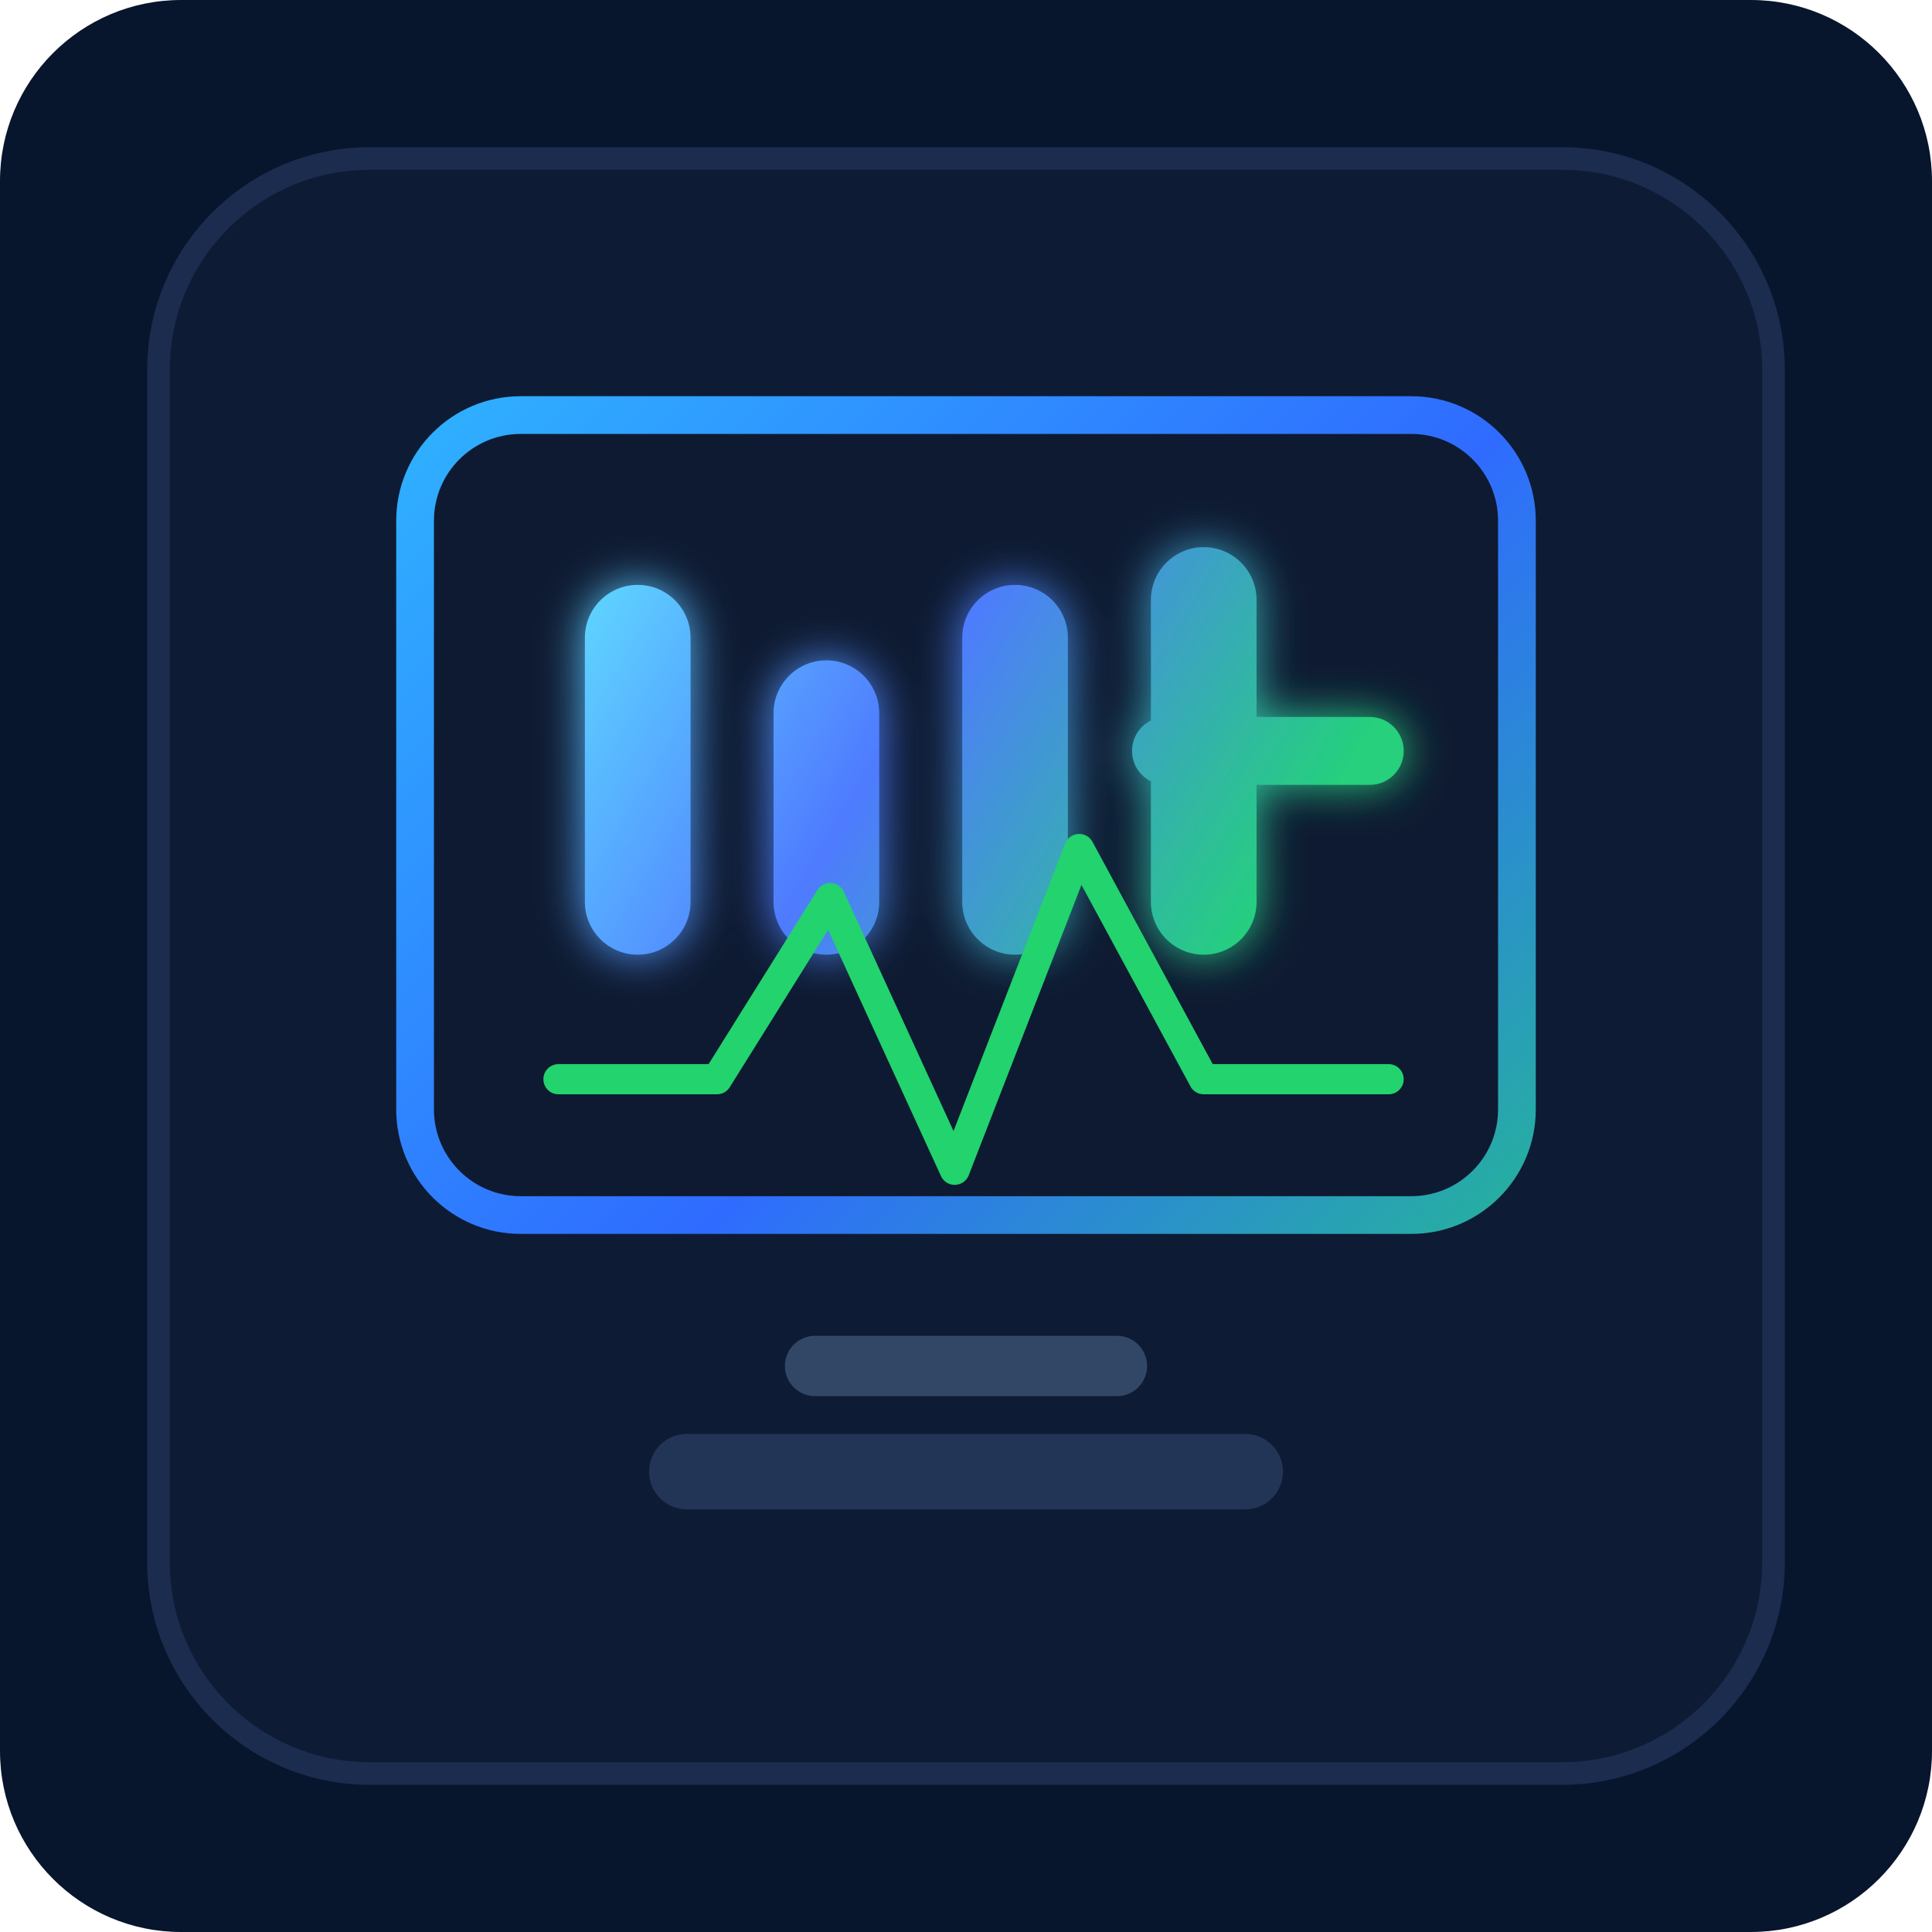
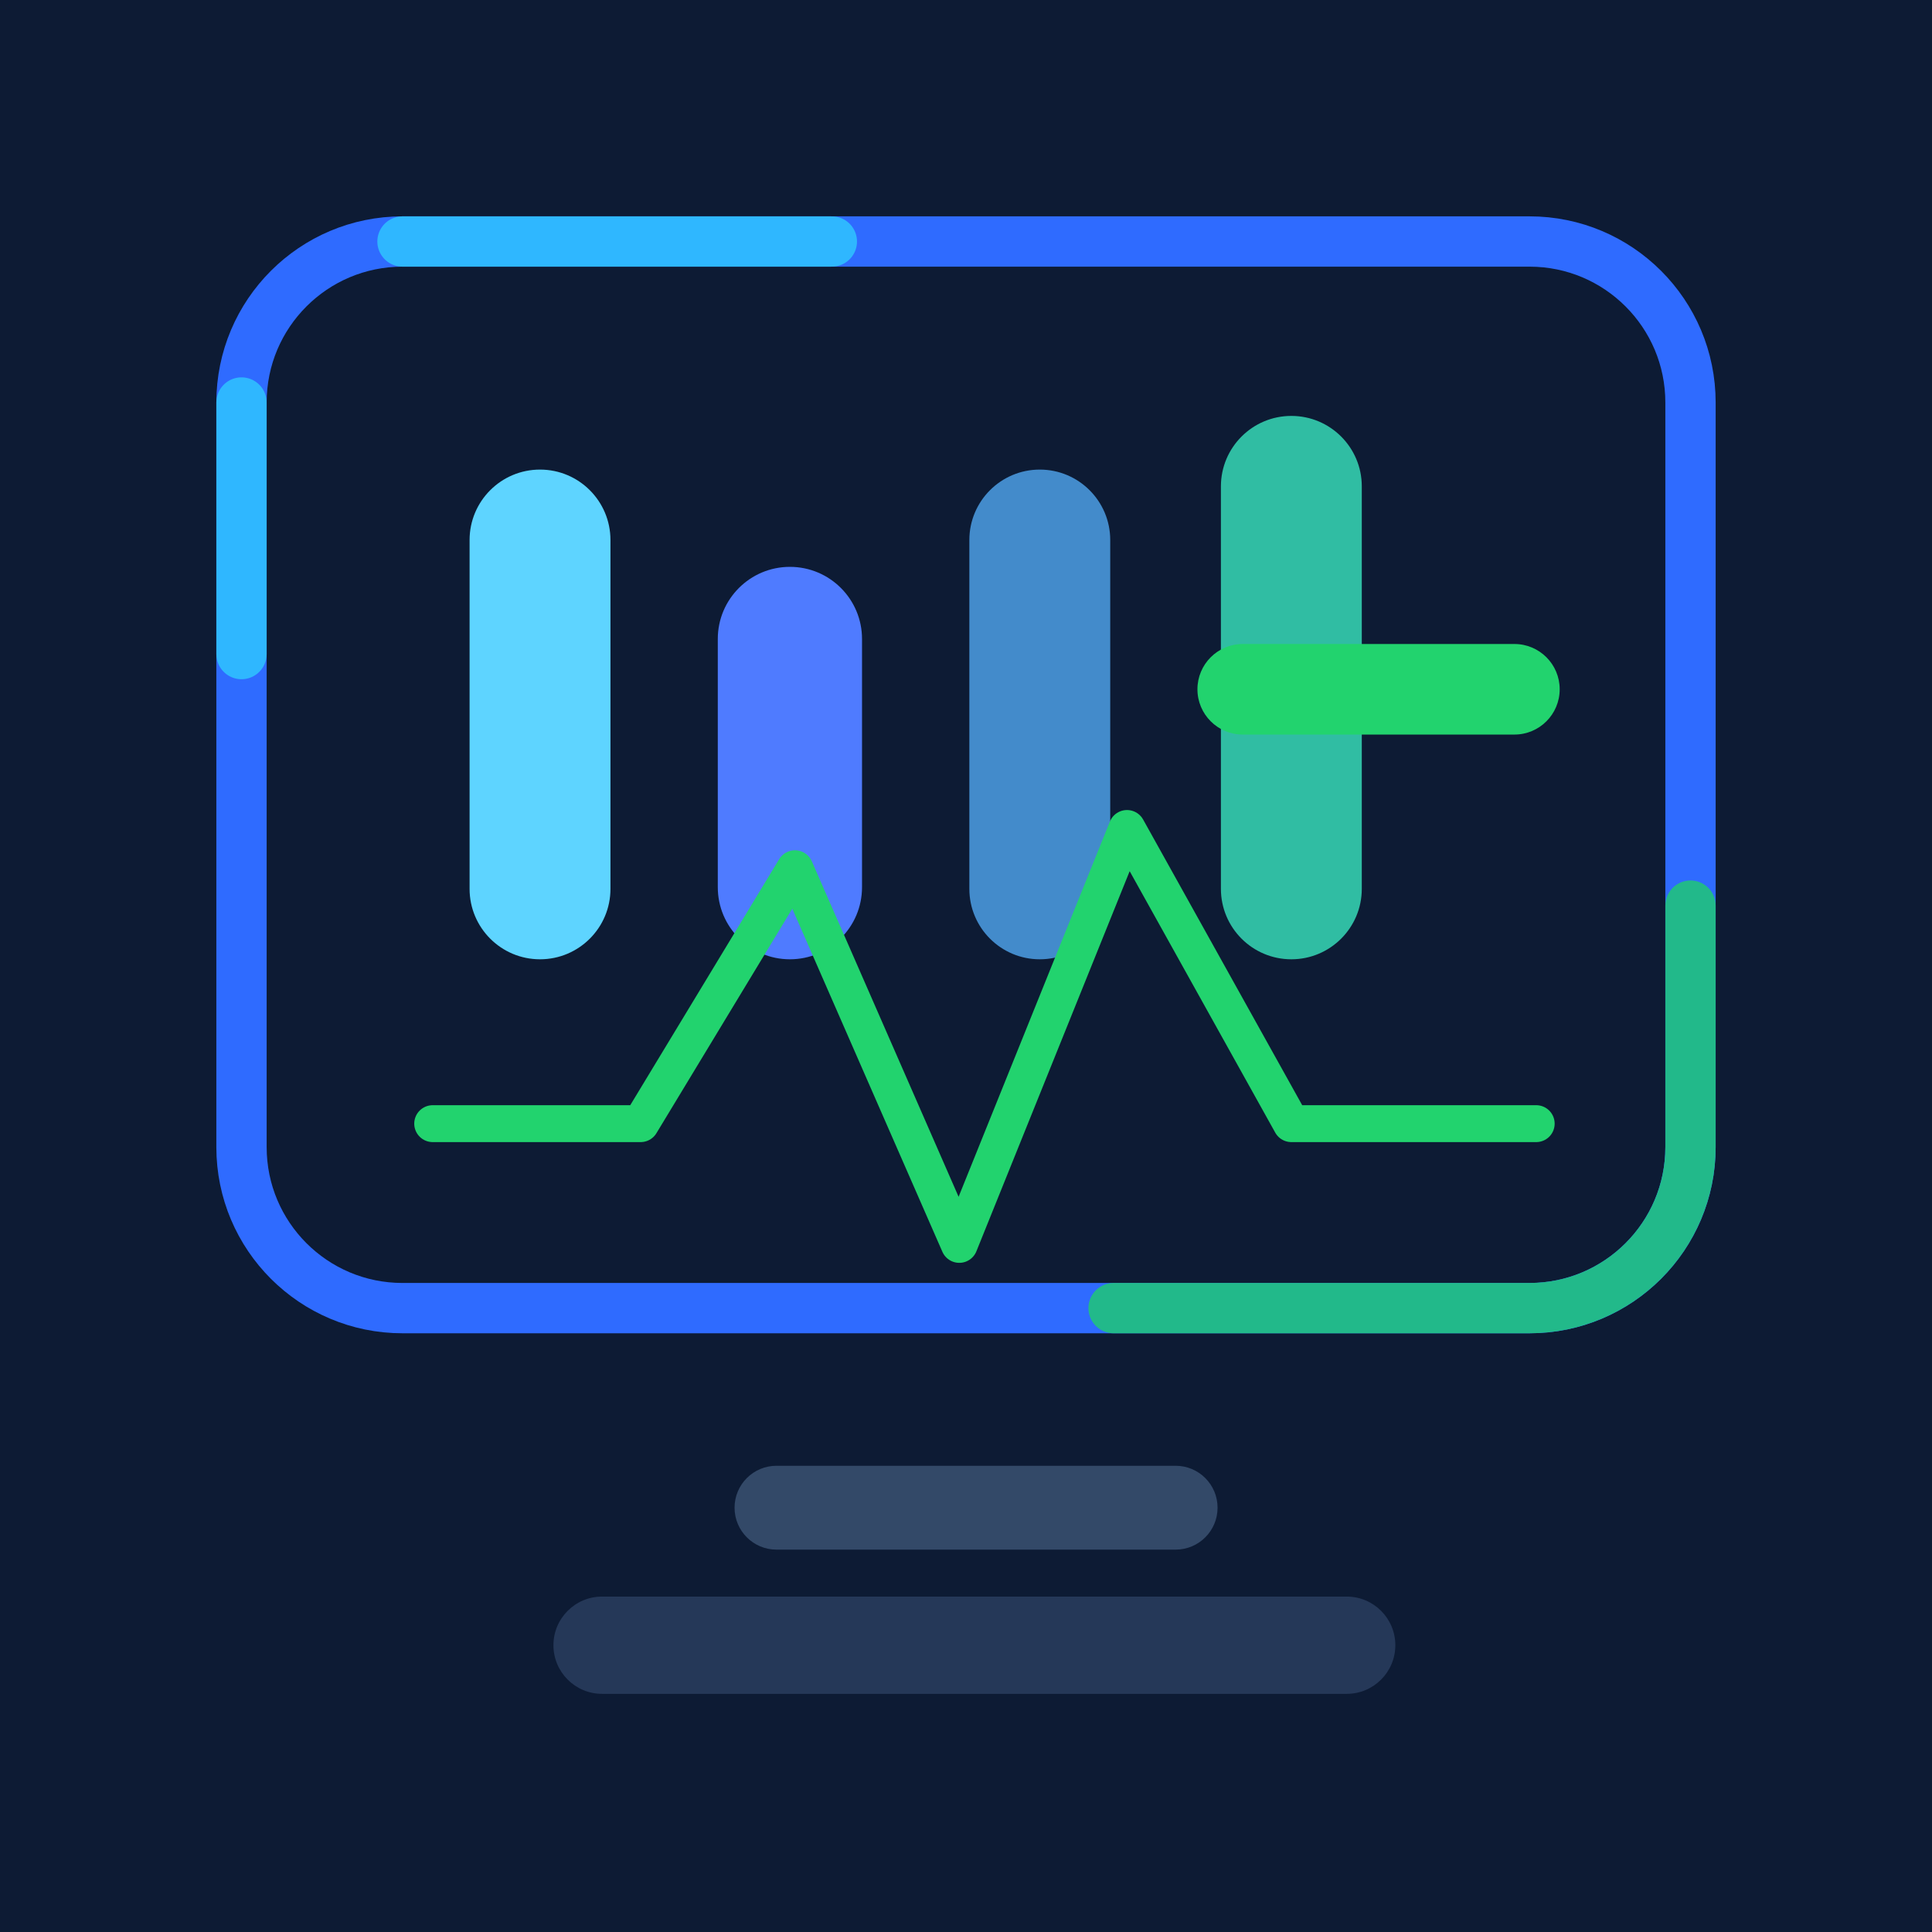
- <svg xmlns="http://www.w3.org/2000/svg" width="512" height="512" viewBox="0 0 512 512" fill="none">
-   <defs>
-     <linearGradient id="gradBorder" x1="96" y1="96" x2="416" y2="416" gradientUnits="userSpaceOnUse">
-       <stop stop-color="#2FB7FF" />
-       <stop offset="0.5" stop-color="#2F6BFF" />
-       <stop offset="1" stop-color="#22D36E" />
-     </linearGradient>
-     <linearGradient id="gradBars" x1="160" y1="150" x2="330" y2="250" gradientUnits="userSpaceOnUse">
-       <stop stop-color="#5ED4FF" />
-       <stop offset="0.45" stop-color="#4F7BFF" />
-       <stop offset="1" stop-color="#25D07D" />
-     </linearGradient>
-     <filter id="glow" x="-30%" y="-30%" width="160%" height="160%">
-       <feGaussianBlur stdDeviation="6" result="blur" />
-       <feMerge>
-         <feMergeNode in="blur" />
-         <feMergeNode in="SourceGraphic" />
-       </feMerge>
-     </filter>
-   </defs>
-   <rect width="512" height="512" rx="48" fill="#07152D" />
-   <rect x="42" y="42" width="428" height="428" rx="56" fill="#0D1B34" stroke="#1B2C4F" stroke-width="6" />
-   <rect x="110" y="110" width="292" height="212" rx="28" fill="#0E1A31" stroke="url(#gradBorder)" stroke-width="10" />
-   <g filter="url(#glow)">
-     <rect x="155" y="155" width="28" height="98" rx="14" fill="url(#gradBars)" />
-     <rect x="205" y="175" width="28" height="78" rx="14" fill="url(#gradBars)" />
-     <rect x="255" y="155" width="28" height="98" rx="14" fill="url(#gradBars)" />
-     <rect x="305" y="145" width="28" height="108" rx="14" fill="url(#gradBars)" />
-     <rect x="300" y="190" width="72" height="18" rx="9" fill="url(#gradBars)" />
-   </g>
-   <path d="M148 286H190L220 238L253 310L286 225L319 286H368" stroke="#22D36E" stroke-width="8" stroke-linecap="round" stroke-linejoin="round" />
-   <rect x="208" y="354" width="96" height="16" rx="8" fill="#324766" />
-   <rect x="172" y="380" width="168" height="20" rx="10" fill="#223556" />
+ <svg xmlns="http://www.w3.org/2000/svg" width="576" height="576" viewBox="0 0 576 576" fill="none">
+   <rect width="576" height="576" fill="#0D1B34" />
+   <rect x="72" y="72" width="432" height="318" rx="48" fill="#0D1B34" stroke="#2F6BFF" stroke-width="15" />
+   <path d="M120 72H248M72 120V195" stroke="#2FB7FF" stroke-width="15" stroke-linecap="round" />
+   <path d="M504 270V342C504 368.5 482.5 390 456 390H332" stroke="#22B98A" stroke-width="15" stroke-linecap="round" />
+   <rect x="140" y="140" width="42" height="146" rx="21" fill="#5ED4FF" />
+   <rect x="214" y="169" width="43" height="117" rx="21.5" fill="#4F7BFF" />
+   <rect x="289" y="140" width="42" height="146" rx="21" fill="#438BCB" />
+   <rect x="364" y="124" width="42" height="162" rx="21" fill="#30BDA3" />
+   <rect x="357" y="192" width="108" height="27" rx="13.5" fill="#22D36E" />
+   <path d="M129 335H191L237 259L286 371L336 247L385 335H458" stroke="#22D36E" stroke-width="11" stroke-linecap="round" stroke-linejoin="round" />
+   <rect x="219" y="437" width="144" height="25" rx="12.5" fill="#334968" />
+   <rect x="165" y="476" width="251" height="29" rx="14.5" fill="#253858" />
</svg>
